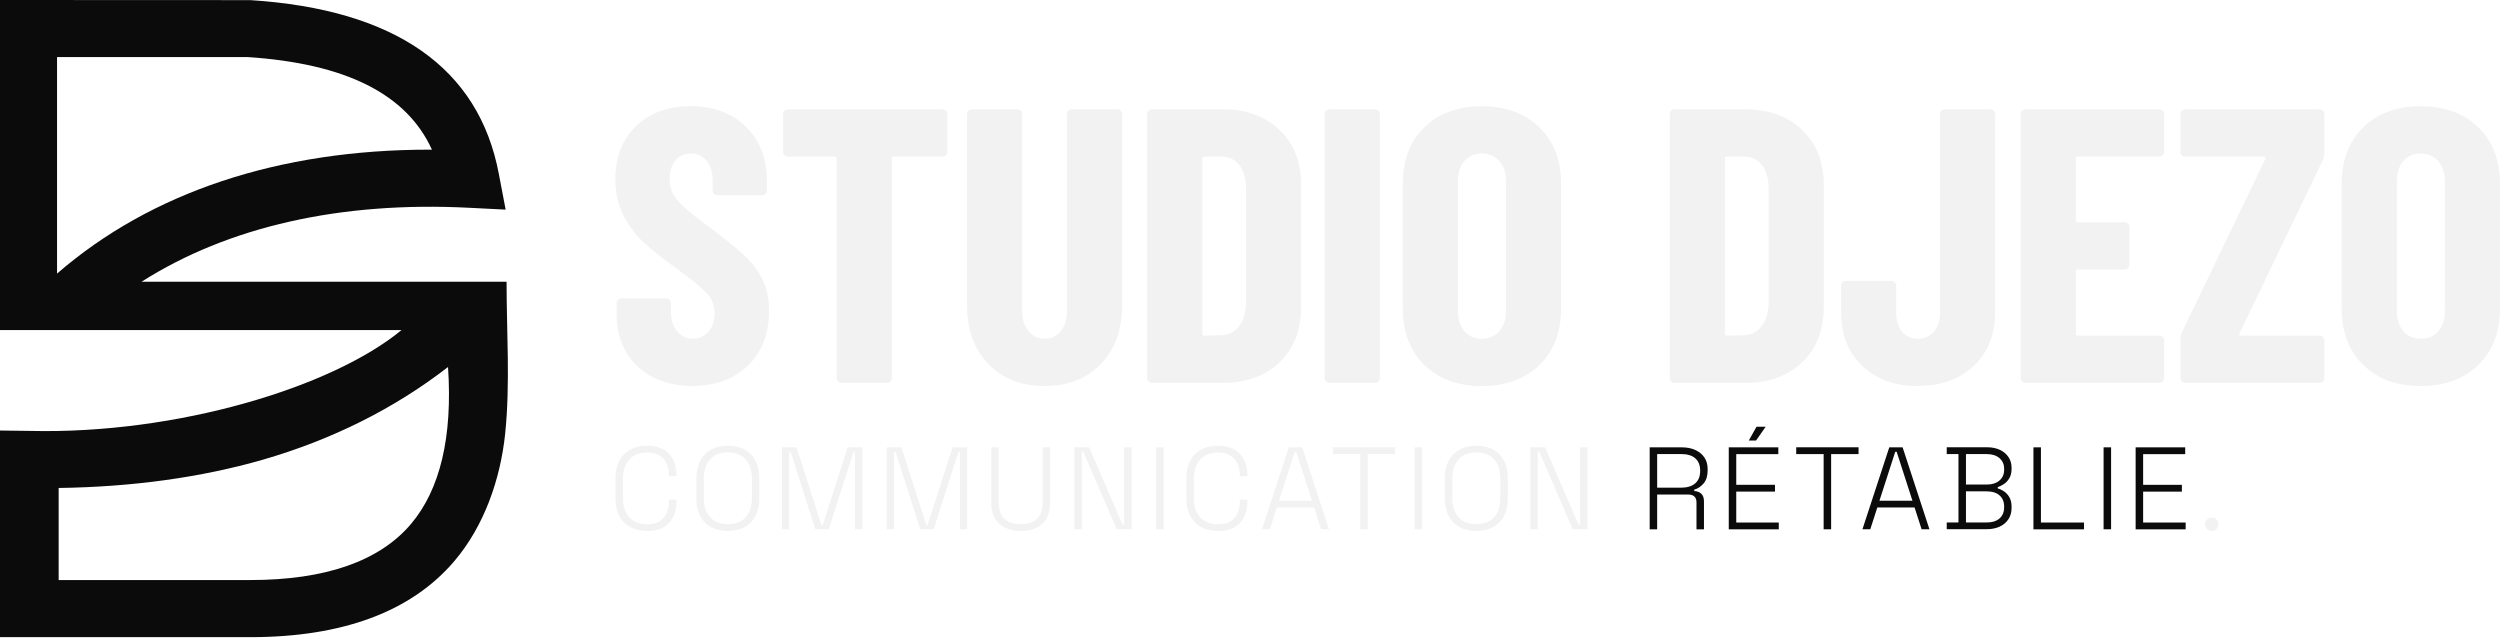
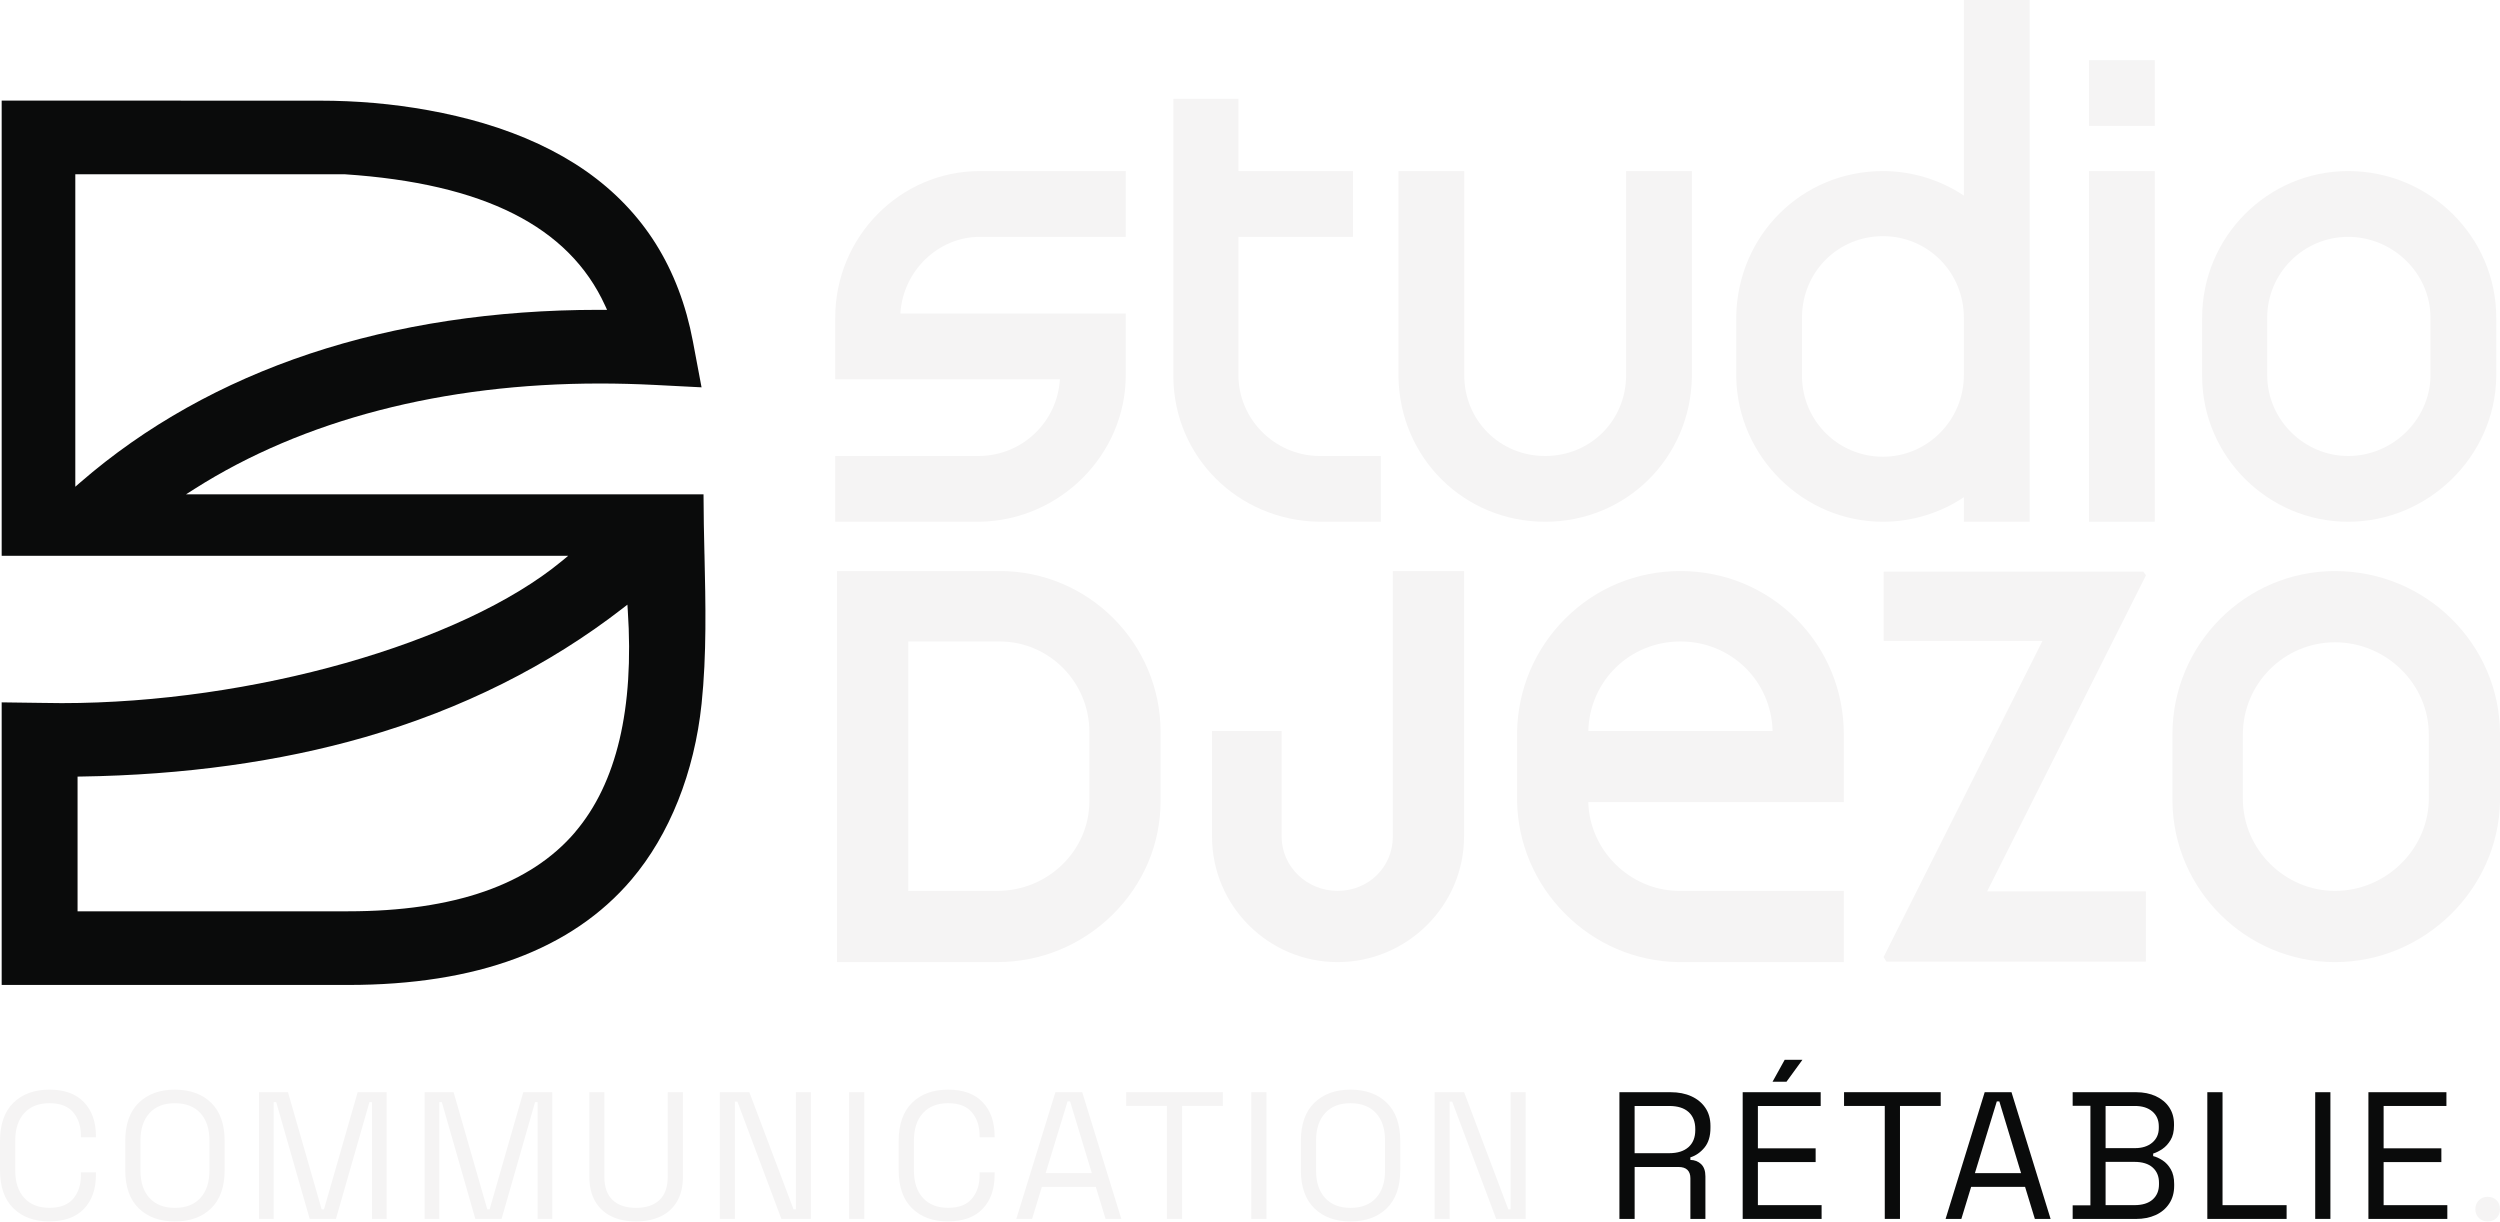
- <svg xmlns="http://www.w3.org/2000/svg" id="Calque_2" data-name="Calque 2" viewBox="0 0 436.86 111.34">
+ <svg xmlns="http://www.w3.org/2000/svg" id="Calque_2" data-name="Calque 2" viewBox="0 0 1073.63 524.55">
  <defs>
    <style>
      .cls-1 {
-         fill: #0b0b0b;
+         fill: #f5f4f4;
      }

      .cls-2 {
-         fill: #f2f2f2;
+         fill: #0a0b0b;
      }
    </style>
  </defs>
  <g id="Calque_1-2" data-name="Calque 1">
    <g>
      <g>
        <g>
-           <path class="cls-2" d="M114.03,65.89c-2-1.05-3.55-2.52-4.64-4.41-1.09-1.89-1.64-4.06-1.64-6.52v-1.98c0-.23.08-.42.24-.58.16-.16.35-.24.58-.24h7.85c.23,0,.42.08.58.24.16.16.24.35.24.58v1.5c0,1.41.36,2.55,1.09,3.41.73.87,1.64,1.3,2.73,1.3s2-.41,2.73-1.23c.73-.82,1.09-1.89,1.09-3.21s-.46-2.54-1.37-3.52c-.91-.98-2.69-2.42-5.33-4.34-2.28-1.64-4.12-3.1-5.53-4.37-1.41-1.27-2.62-2.85-3.62-4.71-1-1.87-1.5-4.03-1.5-6.49,0-3.87,1.21-6.97,3.62-9.29,2.41-2.32,5.6-3.48,9.56-3.48s7.23,1.21,9.66,3.62c2.44,2.41,3.65,5.58,3.65,9.49v1.64c0,.23-.08.42-.24.58-.16.16-.35.24-.58.24h-7.85c-.23,0-.42-.08-.58-.24-.16-.16-.24-.35-.24-.58v-1.84c0-1.41-.35-2.54-1.06-3.38-.71-.84-1.63-1.26-2.77-1.26s-1.98.4-2.66,1.19c-.68.8-1.02,1.9-1.02,3.31s.43,2.57,1.3,3.62c.86,1.05,2.57,2.5,5.12,4.37,2.82,2.1,4.95,3.79,6.39,5.09,1.43,1.3,2.55,2.73,3.35,4.3.8,1.57,1.2,3.45,1.2,5.63,0,4.01-1.23,7.2-3.69,9.56-2.46,2.37-5.69,3.55-9.7,3.55-2.64,0-4.96-.52-6.97-1.57Z" />
-           <path class="cls-2" d="M165.3,19.34c.16.16.24.35.24.58v6.62c0,.23-.08.42-.24.58-.16.16-.35.24-.58.24h-8.54c-.23,0-.34.11-.34.34v38.38c0,.23-.08.42-.24.58-.16.16-.35.24-.58.24h-7.99c-.23,0-.42-.08-.58-.24-.16-.16-.24-.35-.24-.58V27.71c0-.23-.11-.34-.34-.34h-8.2c-.23,0-.42-.08-.58-.24-.16-.16-.24-.35-.24-.58v-6.62c0-.23.08-.42.24-.58.16-.16.35-.24.58-.24h27.04c.23,0,.42.08.58.24Z" />
-           <path class="cls-2" d="M172.7,63.6c-2.48-2.57-3.72-6-3.72-10.28V19.92c0-.23.08-.42.24-.58s.35-.24.58-.24h7.99c.23,0,.42.08.58.24.16.16.24.35.24.58v34.35c0,1.46.36,2.64,1.09,3.55.73.91,1.68,1.37,2.87,1.37s2.13-.45,2.83-1.37c.71-.91,1.06-2.09,1.06-3.55V19.92c0-.23.08-.42.24-.58.16-.16.35-.24.58-.24h7.99c.23,0,.42.08.58.24.16.16.24.35.24.58v33.4c0,4.28-1.24,7.71-3.72,10.28-2.48,2.57-5.75,3.86-9.8,3.86s-7.39-1.29-9.87-3.86Z" />
-           <path class="cls-2" d="M200.7,66.67c-.16-.16-.24-.35-.24-.58V19.92c0-.23.08-.42.24-.58.16-.16.35-.24.58-.24h12.36c4.14,0,7.47,1.21,9.97,3.62,2.5,2.41,3.76,5.62,3.76,9.63v21.31c0,4.01-1.25,7.22-3.76,9.63-2.5,2.41-5.83,3.62-9.97,3.62h-12.36c-.23,0-.42-.08-.58-.24ZM210.43,58.65l3.07-.07c1.23-.04,2.23-.57,3.01-1.57.77-1,1.18-2.32,1.23-3.96v-20.08c0-1.73-.39-3.1-1.16-4.1-.77-1-1.82-1.5-3.14-1.5h-3c-.23,0-.34.11-.34.34v30.6c0,.23.11.34.34.34Z" />
-           <path class="cls-2" d="M231.72,66.67c-.16-.16-.24-.35-.24-.58V19.92c0-.23.08-.42.24-.58.16-.16.35-.24.58-.24h7.99c.23,0,.42.08.58.24.16.16.24.35.24.58v46.17c0,.23-.08.42-.24.58-.16.16-.35.24-.58.24h-7.99c-.23,0-.42-.08-.58-.24Z" />
-           <path class="cls-2" d="M248.89,63.77c-2.5-2.46-3.76-5.74-3.76-9.83v-21.85c0-4.1,1.25-7.38,3.76-9.83,2.5-2.46,5.85-3.69,10.04-3.69s7.55,1.23,10.07,3.69c2.53,2.46,3.79,5.74,3.79,9.83v21.85c0,4.1-1.26,7.38-3.79,9.83-2.53,2.46-5.89,3.69-10.07,3.69s-7.54-1.23-10.04-3.69ZM262,57.86c.77-.89,1.16-2.06,1.16-3.52v-22.67c0-1.46-.39-2.63-1.16-3.52-.77-.89-1.8-1.33-3.07-1.33s-2.29.44-3.04,1.33-1.13,2.06-1.13,3.52v22.67c0,1.46.38,2.63,1.13,3.52.75.89,1.76,1.33,3.04,1.33s2.3-.44,3.07-1.33Z" />
-           <path class="cls-2" d="M292.02,66.67c-.16-.16-.24-.35-.24-.58V19.92c0-.23.08-.42.24-.58.16-.16.35-.24.58-.24h12.36c4.14,0,7.47,1.21,9.97,3.62,2.5,2.41,3.76,5.62,3.76,9.63v21.31c0,4.01-1.25,7.22-3.76,9.63-2.5,2.41-5.83,3.62-9.97,3.62h-12.36c-.23,0-.42-.08-.58-.24ZM301.75,58.65l3.07-.07c1.23-.04,2.23-.57,3.01-1.57.77-1,1.18-2.32,1.23-3.96v-20.08c0-1.73-.39-3.1-1.16-4.1-.77-1-1.82-1.5-3.14-1.5h-3c-.23,0-.34.11-.34.34v30.6c0,.23.11.34.34.34Z" />
-           <path class="cls-2" d="M325.42,63.94c-2.46-2.34-3.69-5.45-3.69-9.32v-4.71c0-.23.08-.42.24-.58.16-.16.35-.24.58-.24h7.99c.23,0,.42.08.58.24.16.16.24.35.24.58v4.85c0,1.32.34,2.39,1.02,3.21.68.82,1.59,1.23,2.73,1.23s2.13-.41,2.83-1.23c.71-.82,1.06-1.89,1.06-3.21V19.92c0-.23.08-.42.24-.58.16-.16.35-.24.58-.24h7.99c.23,0,.42.08.58.24.16.16.24.35.24.58v34.69c0,3.87-1.24,6.98-3.72,9.32-2.48,2.35-5.75,3.52-9.8,3.52s-7.24-1.17-9.7-3.52Z" />
-           <path class="cls-2" d="M377.93,27.13c-.16.16-.35.24-.58.24h-14.27c-.23,0-.34.11-.34.34v10.79c0,.23.11.34.34.34h8.2c.23,0,.42.08.58.24.16.16.24.35.24.58v6.62c0,.23-.08.42-.24.58-.16.16-.35.24-.58.24h-8.2c-.23,0-.34.11-.34.34v10.86c0,.23.11.34.34.34h14.27c.23,0,.42.08.58.24.16.16.24.35.24.58v6.62c0,.23-.08.42-.24.58-.16.16-.35.24-.58.24h-23.43c-.23,0-.42-.08-.58-.24-.16-.16-.24-.35-.24-.58V19.92c0-.23.08-.42.24-.58.16-.16.35-.24.58-.24h23.43c.23,0,.42.08.58.24.16.16.24.35.24.58v6.62c0,.23-.08.42-.24.58Z" />
-           <path class="cls-2" d="M381.27,66.67c-.16-.16-.24-.35-.24-.58v-6.9c0-.36.07-.71.2-1.02l14.62-30.39c.04-.14.04-.24,0-.31-.05-.07-.14-.1-.27-.1h-13.73c-.23,0-.42-.08-.58-.24-.16-.16-.24-.35-.24-.58v-6.62c0-.23.08-.42.24-.58.16-.16.35-.24.58-.24h23.49c.23,0,.42.08.58.24.16.16.24.35.24.58v6.9c0,.32-.07.66-.2,1.02l-14.62,30.39c-.05.14-.05.24,0,.31.04.07.14.1.27.1h13.73c.23,0,.42.08.58.24.16.16.24.35.24.58v6.62c0,.23-.08.42-.24.58-.16.16-.35.24-.58.24h-23.49c-.23,0-.42-.08-.58-.24Z" />
-           <path class="cls-2" d="M412.96,63.77c-2.5-2.46-3.76-5.74-3.76-9.83v-21.85c0-4.1,1.25-7.38,3.76-9.83,2.5-2.46,5.85-3.69,10.04-3.69s7.55,1.23,10.07,3.69c2.53,2.46,3.79,5.74,3.79,9.83v21.85c0,4.1-1.26,7.38-3.79,9.83-2.53,2.46-5.89,3.69-10.07,3.69s-7.54-1.23-10.04-3.69ZM426.07,57.86c.77-.89,1.16-2.06,1.16-3.52v-22.67c0-1.46-.39-2.63-1.16-3.52-.77-.89-1.8-1.33-3.07-1.33s-2.29.44-3.04,1.33-1.13,2.06-1.13,3.52v22.67c0,1.46.38,2.63,1.13,3.52.75.89,1.76,1.33,3.04,1.33s2.3-.44,3.07-1.33Z" />
+           <path class="cls-1" d="M21.22,524.55c-6.48,0-11.63-1.88-15.47-5.64-3.84-3.76-5.75-9.24-5.75-16.44v-12.44c0-7.2,1.92-12.68,5.75-16.44,3.83-3.76,8.99-5.64,15.47-5.64s11.36,1.79,14.81,5.36c3.45,3.58,5.17,8.47,5.17,14.69v.39h-6.45v-.62c0-4.09-1.1-7.45-3.3-10.07-2.2-2.62-5.61-3.93-10.22-3.93s-8.21,1.41-10.8,4.24c-2.59,2.83-3.89,6.78-3.89,11.85v12.75c0,5.08,1.29,9.03,3.89,11.85,2.59,2.83,6.19,4.24,10.8,4.24s8.02-1.31,10.22-3.93c2.2-2.62,3.3-5.97,3.3-10.07v-1.24h6.45v1.01c0,6.22-1.72,11.12-5.17,14.69-3.45,3.58-8.38,5.36-14.81,5.36Z" />
+           <path class="cls-1" d="M75.09,524.55c-6.48,0-11.65-1.88-15.51-5.64-3.86-3.76-5.79-9.24-5.79-16.44v-12.44c0-7.2,1.93-12.68,5.79-16.44,3.86-3.76,9.03-5.64,15.51-5.64s11.73,1.88,15.59,5.64c3.86,3.76,5.79,9.24,5.79,16.44v12.44c0,7.2-1.93,12.68-5.79,16.44-3.86,3.76-9.05,5.64-15.59,5.64ZM75.09,518.72c4.72,0,8.37-1.41,10.96-4.24,2.59-2.82,3.89-6.75,3.89-11.78v-12.9c0-5.03-1.29-8.95-3.89-11.78-2.59-2.82-6.24-4.24-10.96-4.24s-8.29,1.41-10.88,4.24c-2.59,2.83-3.89,6.75-3.89,11.78v12.9c0,5.03,1.29,8.95,3.89,11.78,2.59,2.83,6.22,4.24,10.88,4.24Z" />
+           <path class="cls-1" d="M111.23,523.46v-54.41h12.44l14.46,50.29h1.01l14.46-50.29h12.44v54.41h-6.3v-50.14h-1.09l-14.38,50.14h-11.27l-14.38-50.14h-1.09v50.14h-6.3Z" />
+           <path class="cls-1" d="M182.36,523.46v-54.41h12.44l14.46,50.29h1.01l14.46-50.29h12.44v54.41h-6.3v-50.14h-1.09l-14.38,50.14h-11.27l-14.38-50.14h-1.09v50.14h-6.3Z" />
+           <path class="cls-1" d="M273.15,524.55c-4.04,0-7.57-.73-10.57-2.18-3.01-1.45-5.34-3.61-7-6.49-1.66-2.88-2.49-6.41-2.49-10.61v-36.22h6.45v36.3c0,4.46,1.19,7.8,3.58,10.03,2.38,2.23,5.72,3.34,10.03,3.34s7.64-1.11,10.03-3.34c2.38-2.23,3.58-5.57,3.58-10.03v-36.3h6.53v36.22c0,4.2-.83,7.73-2.49,10.61-1.66,2.88-4,5.04-7.04,6.49-3.03,1.45-6.57,2.18-10.61,2.18Z" />
+           <path class="cls-1" d="M309.14,523.46v-54.41h12.67l18.97,50.29h1.01v-50.29h6.45v54.41h-12.67l-18.89-50.37h-1.09v50.37h-6.45Z" />
+           <path class="cls-1" d="M364.64,523.46v-54.41h6.53v54.41h-6.53Z" />
+           <path class="cls-1" d="M407.16,524.55c-6.48,0-11.63-1.88-15.47-5.64-3.84-3.76-5.75-9.24-5.75-16.44v-12.44c0-7.2,1.92-12.68,5.75-16.44,3.83-3.76,8.99-5.64,15.47-5.64s11.36,1.79,14.81,5.36c3.45,3.58,5.17,8.47,5.17,14.69v.39h-6.45v-.62c0-4.09-1.1-7.45-3.3-10.07-2.2-2.62-5.61-3.93-10.22-3.93s-8.21,1.41-10.8,4.24c-2.59,2.83-3.89,6.78-3.89,11.85v12.75c0,5.08,1.29,9.03,3.89,11.85,2.59,2.83,6.19,4.24,10.8,4.24s8.02-1.31,10.22-3.93c2.2-2.62,3.3-5.97,3.3-10.07v-1.24h6.45v1.01c0,6.22-1.72,11.12-5.17,14.69-3.45,3.58-8.38,5.36-14.81,5.36Z" />
+           <path class="cls-1" d="M436.46,523.46l16.79-54.41h11.51l16.79,54.41h-6.76l-4.2-13.76h-23.16l-4.2,13.76h-6.76ZM449.06,503.79h19.82l-9.33-30.78h-1.09l-9.4,30.78Z" />
+           <path class="cls-1" d="M501.14,523.46v-48.51h-17.49v-5.91h41.51v5.91h-17.49v48.51h-6.53Z" />
+           <path class="cls-1" d="M537.36,523.46v-54.41h6.53v54.41h-6.53Z" />
+           <path class="cls-1" d="M579.96,524.55c-6.48,0-11.65-1.88-15.51-5.64-3.86-3.76-5.79-9.24-5.79-16.44v-12.44c0-7.2,1.93-12.68,5.79-16.44,3.86-3.76,9.03-5.64,15.51-5.64s11.73,1.88,15.59,5.64c3.86,3.76,5.79,9.24,5.79,16.44v12.44c0,7.2-1.93,12.68-5.79,16.44-3.86,3.76-9.05,5.64-15.59,5.64ZM579.96,518.72c4.72,0,8.37-1.41,10.96-4.24,2.59-2.82,3.89-6.75,3.89-11.78v-12.9c0-5.03-1.29-8.95-3.89-11.78-2.59-2.82-6.24-4.24-10.96-4.24s-8.29,1.41-10.88,4.24c-2.59,2.83-3.89,6.75-3.89,11.78v12.9c0,5.03,1.29,8.95,3.89,11.78,2.59,2.83,6.22,4.24,10.88,4.24Z" />
+           <path class="cls-1" d="M616.1,523.46v-54.41h12.67l18.97,50.29h1.01v-50.29h6.45v54.41h-12.67l-18.89-50.37h-1.09v50.37h-6.45Z" />
        </g>
        <g>
-           <path class="cls-2" d="M113.07,92.78c-1.68,0-3.02-.49-4.02-1.48-1-.99-1.5-2.44-1.5-4.35v-3.23c0-1.91.5-3.36,1.5-4.35,1-.99,2.34-1.48,4.02-1.48s2.94.47,3.82,1.4,1.32,2.21,1.32,3.82v.1h-1.31v-.14c0-1.17-.31-2.13-.93-2.87-.62-.74-1.59-1.12-2.89-1.12s-2.36.4-3.1,1.21c-.74.81-1.12,1.94-1.12,3.4v3.31c0,1.46.37,2.59,1.12,3.4.74.81,1.78,1.21,3.1,1.21s2.27-.37,2.89-1.12c.62-.74.93-1.7.93-2.87v-.31h1.31v.27c0,1.61-.44,2.88-1.32,3.82s-2.15,1.4-3.82,1.4Z" />
-           <path class="cls-2" d="M127.19,92.78c-1.68,0-3.02-.49-4.01-1.48-1-.99-1.49-2.44-1.49-4.35v-3.23c0-1.91.5-3.36,1.49-4.35,1-.99,2.33-1.48,4.01-1.48s3.02.49,4.01,1.48c1,.99,1.49,2.44,1.49,4.35v3.23c0,1.91-.5,3.36-1.49,4.35-1,.99-2.33,1.48-4.01,1.48ZM127.19,91.59c1.34,0,2.37-.4,3.1-1.21.73-.8,1.1-1.94,1.1-3.4v-3.31c0-1.46-.37-2.59-1.1-3.4-.73-.8-1.76-1.21-3.1-1.21s-2.35.4-3.09,1.21c-.74.81-1.11,1.94-1.11,3.4v3.31c0,1.46.37,2.59,1.11,3.4.74.81,1.77,1.21,3.09,1.21Z" />
-           <path class="cls-2" d="M136.63,92.49v-14.32h2.56l4.34,13.55h.25l4.34-13.55h2.56v14.32h-1.27v-13.55h-.25l-4.34,13.55h-2.33l-4.34-13.55h-.25v13.55h-1.27Z" />
-           <path class="cls-2" d="M154.96,92.49v-14.32h2.56l4.34,13.55h.25l4.34-13.55h2.56v14.32h-1.27v-13.55h-.25l-4.34,13.55h-2.33l-4.34-13.55h-.25v13.55h-1.27Z" />
-           <path class="cls-2" d="M178.36,92.78c-1.02,0-1.92-.18-2.69-.54-.77-.36-1.37-.91-1.81-1.65-.44-.74-.65-1.66-.65-2.78v-9.64h1.31v9.64c0,1.28.34,2.23,1.01,2.86.68.62,1.62.93,2.83.93s2.16-.31,2.83-.93c.68-.62,1.01-1.57,1.01-2.86v-9.64h1.31v9.64c0,1.12-.21,2.05-.64,2.78-.43.74-1.03,1.29-1.81,1.65-.78.36-1.68.54-2.7.54Z" />
-           <path class="cls-2" d="M187.73,92.49v-14.32h2.6l5.85,13.55h.25v-13.55h1.31v14.32h-2.6l-5.85-13.57h-.25v13.57h-1.31Z" />
-           <path class="cls-2" d="M202.04,92.49v-14.32h1.31v14.32h-1.31Z" />
-           <path class="cls-2" d="M212.83,92.78c-1.68,0-3.02-.49-4.02-1.48-1-.99-1.5-2.44-1.5-4.35v-3.23c0-1.91.5-3.36,1.5-4.35,1-.99,2.34-1.48,4.02-1.48s2.94.47,3.82,1.4,1.32,2.21,1.32,3.82v.1h-1.31v-.14c0-1.17-.31-2.13-.93-2.87-.62-.74-1.59-1.12-2.89-1.12s-2.36.4-3.1,1.21c-.74.81-1.12,1.94-1.12,3.4v3.31c0,1.46.37,2.59,1.12,3.4.74.81,1.78,1.21,3.1,1.21s2.27-.37,2.89-1.12c.62-.74.93-1.7.93-2.87v-.31h1.31v.27c0,1.61-.44,2.88-1.32,3.82s-2.15,1.4-3.82,1.4Z" />
-           <path class="cls-2" d="M220.52,92.49l4.69-14.32h2.33l4.69,14.32h-1.37l-1.23-3.81h-6.51l-1.23,3.81h-1.37ZM223.49,87.5h5.77l-2.76-8.55h-.25l-2.76,8.55Z" />
-           <path class="cls-2" d="M237.7,92.49v-13.14h-4.79v-1.19h10.89v1.19h-4.79v13.14h-1.31Z" />
-           <path class="cls-2" d="M247.2,92.49v-14.32h1.31v14.32h-1.31Z" />
-           <path class="cls-2" d="M257.98,92.78c-1.68,0-3.02-.49-4.01-1.48-1-.99-1.49-2.44-1.49-4.35v-3.23c0-1.91.5-3.36,1.49-4.35,1-.99,2.33-1.48,4.01-1.48s3.02.49,4.01,1.48c1,.99,1.49,2.44,1.49,4.35v3.23c0,1.91-.5,3.36-1.49,4.35-1,.99-2.33,1.48-4.01,1.48ZM257.98,91.59c1.34,0,2.37-.4,3.1-1.21.73-.8,1.1-1.94,1.1-3.4v-3.31c0-1.46-.37-2.59-1.1-3.4-.73-.8-1.76-1.21-3.1-1.21s-2.35.4-3.09,1.21c-.74.81-1.11,1.94-1.11,3.4v3.31c0,1.46.37,2.59,1.11,3.4.74.81,1.77,1.21,3.09,1.21Z" />
-           <path class="cls-2" d="M267.41,92.49v-14.32h2.6l5.85,13.55h.25v-13.55h1.31v14.32h-2.6l-5.85-13.57h-.25v13.57h-1.31Z" />
-           <path class="cls-1" d="M288.27,92.49v-14.32h5.61c.89,0,1.67.15,2.34.45.67.3,1.21.73,1.6,1.3.39.57.58,1.25.58,2.06v.21c0,.97-.23,1.73-.7,2.28s-1.01.92-1.64,1.09v.25c.48.01.88.16,1.21.45.33.29.49.74.49,1.37v4.87h-1.31v-4.73c0-.44-.12-.77-.36-1-.24-.23-.6-.35-1.07-.35h-5.44v6.08h-1.31ZM289.58,85.22h4.17c1.06,0,1.89-.25,2.47-.75.58-.5.87-1.21.87-2.14v-.1c0-.93-.28-1.64-.85-2.14-.57-.5-1.39-.75-2.49-.75h-4.17v5.87Z" />
-           <path class="cls-1" d="M302.09,92.49v-14.32h8.66v1.19h-7.35v5.36h6.77v1.19h-6.77v5.4h7.43v1.19h-8.74ZM305.59,76.98l1.35-2.41h1.6l-1.68,2.41h-1.27Z" />
-           <path class="cls-1" d="M318.67,92.49v-13.14h-4.79v-1.19h10.89v1.19h-4.79v13.14h-1.31Z" />
-           <path class="cls-1" d="M325.45,92.49l4.69-14.32h2.33l4.69,14.32h-1.37l-1.23-3.81h-6.51l-1.23,3.81h-1.37ZM328.42,87.5h5.77l-2.76-8.55h-.25l-2.76,8.55Z" />
-           <path class="cls-1" d="M340.18,92.49v-1.19h2.05v-11.95h-2.05v-1.19h7.1c.82,0,1.55.15,2.19.45s1.14.72,1.5,1.26.54,1.16.54,1.87v.16c0,.67-.13,1.22-.39,1.66-.26.44-.57.78-.94,1.02-.37.25-.73.42-1.08.53v.25c.35.08.72.25,1.09.5s.69.6.94,1.03.38.99.38,1.66v.2c0,.78-.19,1.45-.56,2-.38.56-.89.99-1.53,1.28-.65.29-1.38.44-2.2.44h-7.04ZM343.54,84.67h3.64c.94,0,1.68-.24,2.22-.71.54-.47.81-1.09.81-1.85v-.2c0-.76-.27-1.38-.81-1.85-.54-.47-1.28-.71-2.22-.71h-3.64v5.32ZM343.54,91.3h3.56c1.02,0,1.8-.24,2.32-.72.53-.48.79-1.12.79-1.92v-.16c0-.8-.26-1.45-.79-1.92-.52-.48-1.3-.72-2.32-.72h-3.56v5.44Z" />
-           <path class="cls-1" d="M355.33,92.49v-14.32h1.31v13.14h7.53v1.19h-8.84Z" />
-           <path class="cls-1" d="M367.59,92.49v-14.32h1.31v14.32h-1.31Z" />
-           <path class="cls-1" d="M373.19,92.49v-14.32h8.66v1.19h-7.35v5.36h6.77v1.19h-6.77v5.4h7.43v1.19h-8.74Z" />
-           <path class="cls-2" d="M386.5,92.78c-.34,0-.62-.11-.84-.33-.22-.22-.33-.5-.33-.84s.11-.62.33-.84.5-.33.84-.33.62.11.84.33c.22.22.33.5.33.84s-.11.62-.33.84-.5.33-.84.33Z" />
+           <path class="cls-2" d="M695.46,523.46v-54.41h22c3.37,0,6.33.58,8.9,1.75,2.57,1.17,4.57,2.83,6.02,4.97,1.45,2.15,2.18,4.73,2.18,7.73v.86c0,3.58-.86,6.4-2.57,8.47-1.71,2.07-3.73,3.47-6.06,4.2v1.09c1.87.05,3.41.66,4.63,1.83,1.22,1.17,1.83,2.91,1.83,5.25v18.27h-6.45v-17.49c0-1.55-.43-2.75-1.28-3.58-.85-.83-2.14-1.24-3.85-1.24h-18.81v22.31h-6.53ZM701.99,495.24h14.85c3.58,0,6.33-.87,8.28-2.6,1.94-1.73,2.92-4.16,2.92-7.27v-.54c0-3.11-.96-5.53-2.88-7.27-1.92-1.74-4.69-2.6-8.32-2.6h-14.85v20.29Z" />
+           <path class="cls-2" d="M748.4,523.46v-54.41h33.5v5.91h-26.97v18.19h24.8v5.91h-24.8v18.5h27.36v5.91h-33.89ZM761.23,464.54l5.21-9.41h7.62l-6.84,9.41h-5.98Z" />
+           <path class="cls-2" d="M809.42,523.46v-48.51h-17.49v-5.91h41.51v5.91h-17.49v48.51h-6.53Z" />
+           <path class="cls-2" d="M835.54,523.46l16.79-54.41h11.51l16.79,54.41h-6.76l-4.2-13.76h-23.16l-4.2,13.76h-6.76ZM848.13,503.79h19.82l-9.33-30.78h-1.09l-9.4,30.78Z" />
+           <path class="cls-2" d="M890.11,523.46v-5.83h7.62v-42.75h-7.62v-5.83h27.28c3.16,0,5.97.57,8.43,1.71,2.46,1.14,4.38,2.73,5.75,4.78,1.37,2.05,2.06,4.44,2.06,7.19v.62c0,2.54-.49,4.63-1.48,6.26-.99,1.63-2.15,2.9-3.5,3.81-1.35.91-2.67,1.57-3.97,1.98v1.09c1.29.31,2.64.92,4.04,1.83,1.4.91,2.58,2.19,3.54,3.85.96,1.66,1.44,3.76,1.44,6.3v.78c0,2.95-.71,5.51-2.14,7.66-1.42,2.15-3.37,3.78-5.83,4.9-2.46,1.11-5.27,1.67-8.43,1.67h-27.21ZM904.25,493.07h12.59c3.11,0,5.6-.79,7.46-2.37,1.86-1.58,2.8-3.67,2.8-6.26v-.78c0-2.64-.92-4.75-2.76-6.33-1.84-1.58-4.34-2.37-7.5-2.37h-12.59v18.11ZM904.25,517.55h12.36c3.42,0,6.04-.8,7.85-2.41,1.81-1.6,2.72-3.78,2.72-6.53v-.7c0-2.75-.91-4.92-2.72-6.53-1.81-1.61-4.43-2.41-7.85-2.41h-12.36v18.58Z" />
+           <path class="cls-2" d="M947.94,523.46v-54.41h6.53v48.51h27.52v5.91h-34.05Z" />
+           <path class="cls-2" d="M994.27,523.46v-54.41h6.53v54.41h-6.53Z" />
+           <path class="cls-2" d="M1017.12,523.46v-54.41h33.5v5.91h-26.97v18.19h24.8v5.91h-24.8v18.5h27.36v5.91h-33.89Z" />
        </g>
+         <path class="cls-1" d="M1068.34,524.55c-1.5,0-2.76-.49-3.77-1.48-1.01-.98-1.52-2.25-1.52-3.81s.51-2.82,1.52-3.81c1.01-.98,2.27-1.48,3.77-1.48s2.82.49,3.81,1.48c.98.99,1.48,2.25,1.48,3.81s-.49,2.83-1.48,3.81c-.98.98-2.25,1.48-3.81,1.48Z" />
      </g>
-       <path class="cls-1" d="M88.52,49.23H24.74c15.13-9.63,34.79-14.08,57.27-12.92l6.35.32-1.19-6.23C83.68,11.87,69.07,1.64,43.73.02L0,0v57.68h70.16c-12.14,10.02-39.26,18.21-64.82,17.62l-5.34-.07v36.11h43.71c16.18,0,28.19-4.47,35.7-13.31,5.2-6.12,8.03-14.29,8.86-22.21.91-8.76.25-17.78.25-26.59ZM9.97,9.97h33.28c17.19,1.14,27.78,6.44,32.23,16.18h-.41c-26.34,0-48.71,7.44-65.1,21.66V9.97ZM71.81,91.57c-5.52,6.51-14.97,9.79-28.1,9.79H10.25v-16.09c12.94-.18,24.92-1.85,35.65-4.93,12.17-3.52,23.05-8.97,32.39-16.21.82,12.19-1.37,21.41-6.48,27.44Z" />
+       <path class="cls-2" d="M302.53,238.07c-.19-8.47-.39-17.21-.4-25.78H79.88l3.78-2.4c46.53-29.56,106.67-45.19,173.92-45.19,7.74,0,15.69.21,23.62.61l20.08,1.03-3.72-19.76c-2.95-15.67-8.33-29.77-15.96-41.92-7.62-12.13-17.71-22.63-29.98-31.21-12.3-8.6-27.11-15.51-44.02-20.53-7.42-2.2-15.33-4.06-23.68-5.58-15.35-2.79-30.94-4.11-46.54-4.11l-136.66-.03v195.5h243.28l-2.79,2.31c-42.82,35.32-133.11,60.95-214.7,60.95-2.94,0-5.9-.03-8.79-.1l-17-.23v121.36h148.81c55.21,0,96.14-15.22,121.64-45.22,16.35-19.23,27.05-46.06,30.13-75.55,2.21-21.12,1.72-43,1.24-64.16ZM32.34,209.03V74.84h115.72c59.7,3.97,96.27,22.41,111.8,56.38l.84,1.84h-3.44c-44.89,0-86.68,6.34-124.22,18.83-37.49,12.48-70.65,31.08-98.55,55.27l-2.15,1.87ZM247.06,357.29c-19.22,22.61-52.04,34.07-97.56,34.07H33.31v-57.85l1.28-.02c44.35-.65,85.44-6.35,122.11-16.92,41.62-12.01,78.91-30.65,110.81-55.4l1.93-1.5.16,2.44c2.81,42.24-4.78,74.26-22.56,95.17Z" />
+       <g>
+         <path class="cls-1" d="M420.78,224.07c34.56-.62,62.68-28.89,62.68-63v-26.42h-96.79c1.07-18.24,16.18-32.93,34.1-32.93h62.69v-28.25h-62.69c-34.23,0-62.08,28.26-62.08,63v26.42h96.48c-1.07,18.25-16.02,32.64-34.41,32.93h-62.08v28.24h62.09Z" />
+         <path class="cls-1" d="M566.29,224.07h26.72v-28.24h-26.71c-19-.3-34.46-15.89-34.46-34.76v-59.35h49.19v-28.25h-49.19v-31.05h-27.94v119.57c.32,34.17,27.71,61.44,62.39,62.07Z" />
+         <path class="cls-1" d="M663.58,224.07c34.69,0,62.37-27.26,63-62.08v-88.52h-28.24v87.6c0,19.49-15.27,34.76-34.76,34.76s-34.76-15.27-34.76-34.76v-87.6h-28.24v88.54c.63,34.8,28.3,62.06,63,62.06Z" />
+         <path class="cls-1" d="M843.39,0v84.02c-10.1-6.81-22.37-10.55-34.76-10.55-34.7,0-62.37,27.4-63,62.39v26.15c.63,34.22,28.89,62.06,63,62.06,12.39,0,24.66-3.74,34.76-10.55v10.55h28.25V0h-28.25ZM843.39,161.07c0,19.34-15.59,35.07-34.76,35.07s-34.45-15.32-34.76-34.14v-26.12c.3-19.32,15.57-34.46,34.76-34.46s34.76,15.4,34.76,35.06v24.59Z" />
+         <rect class="cls-1" x="897.12" y="25.83" width="28.25" height="28.24" />
+         <rect class="cls-1" x="897.12" y="73.47" width="28.25" height="150.6" />
+         <path class="cls-1" d="M1008.41,73.47c-34.57,0-62.7,28.26-62.7,63v25.53c.31,34.22,28.44,62.07,62.7,62.07s62.99-27.84,63.61-62.08v-25.52c0-34.74-28.54-63-63.61-63ZM1043.78,161.96c-.6,18.67-16.47,33.87-35.37,33.87s-34.76-15.59-34.76-34.76v-24.59c0-19.16,15.59-34.76,34.76-34.76s35.37,15.59,35.37,34.76v25.49Z" />
+         <path class="cls-1" d="M429.28,245.24h-69.82v167.93h68.79c18.63,0,36.23-7.23,49.54-20.36,13.3-13.12,20.62-30.44,20.62-48.77v-29.68c0-38.12-31.01-69.13-69.13-69.13ZM467.83,344.05c0,21.25-17.75,38.55-39.58,38.55h-38.2v-107.12h39.24c21.25,0,38.55,17.45,38.55,38.89v29.68Z" />
+         <path class="cls-1" d="M598.16,245.24v113.99c0,13.1-10.41,23.36-23.71,23.36s-24.06-10.48-24.06-23.36v-45.31h-29.89v45.31c0,29.75,24.2,53.95,53.95,53.95s54.29-24.2,54.29-53.95v-113.99h-30.58Z" />
+         <path class="cls-1" d="M791.83,315.4c0-18.81-7.28-36.45-20.49-49.67-13.21-13.21-30.86-20.49-49.67-20.49s-36.24,7.23-49.41,20.36c-13.05,13-20.42,30.31-20.75,48.76v29.69c.34,18.19,7.66,35.37,20.62,48.37,13,13.05,30.23,20.42,48.5,20.75h71.2v-30.58h-71.2c-20.75-.34-37.95-17.38-38.54-38.1h109.73v-29.1ZM682.1,313.92c.58-21.6,17.88-38.44,39.57-38.44s38.99,16.85,39.57,38.44h-79.15Z" />
+         <polygon class="cls-1" points="921.6 247.05 920.42 245.47 808.95 245.47 808.95 275.25 877.14 275.25 808.97 410.9 808.92 411.01 810.09 412.95 921.56 412.95 921.56 382.82 853.37 382.82 921.54 247.17 921.6 247.05" />
+         <path class="cls-1" d="M1002.78,245.24c-38.5,0-69.82,31.47-69.82,70.16v28.65c.35,38.12,31.67,69.13,69.82,69.13s70.16-31.01,70.86-69.12v-28.65c0-38.69-31.79-70.16-70.86-70.16ZM1043.05,344.05c-.69,21.25-18.75,38.55-40.27,38.55s-39.58-17.76-39.58-39.58v-27.61c0-21.82,17.75-39.58,39.58-39.58s40.27,17.75,40.27,39.58v28.65Z" />
+       </g>
    </g>
  </g>
</svg>
